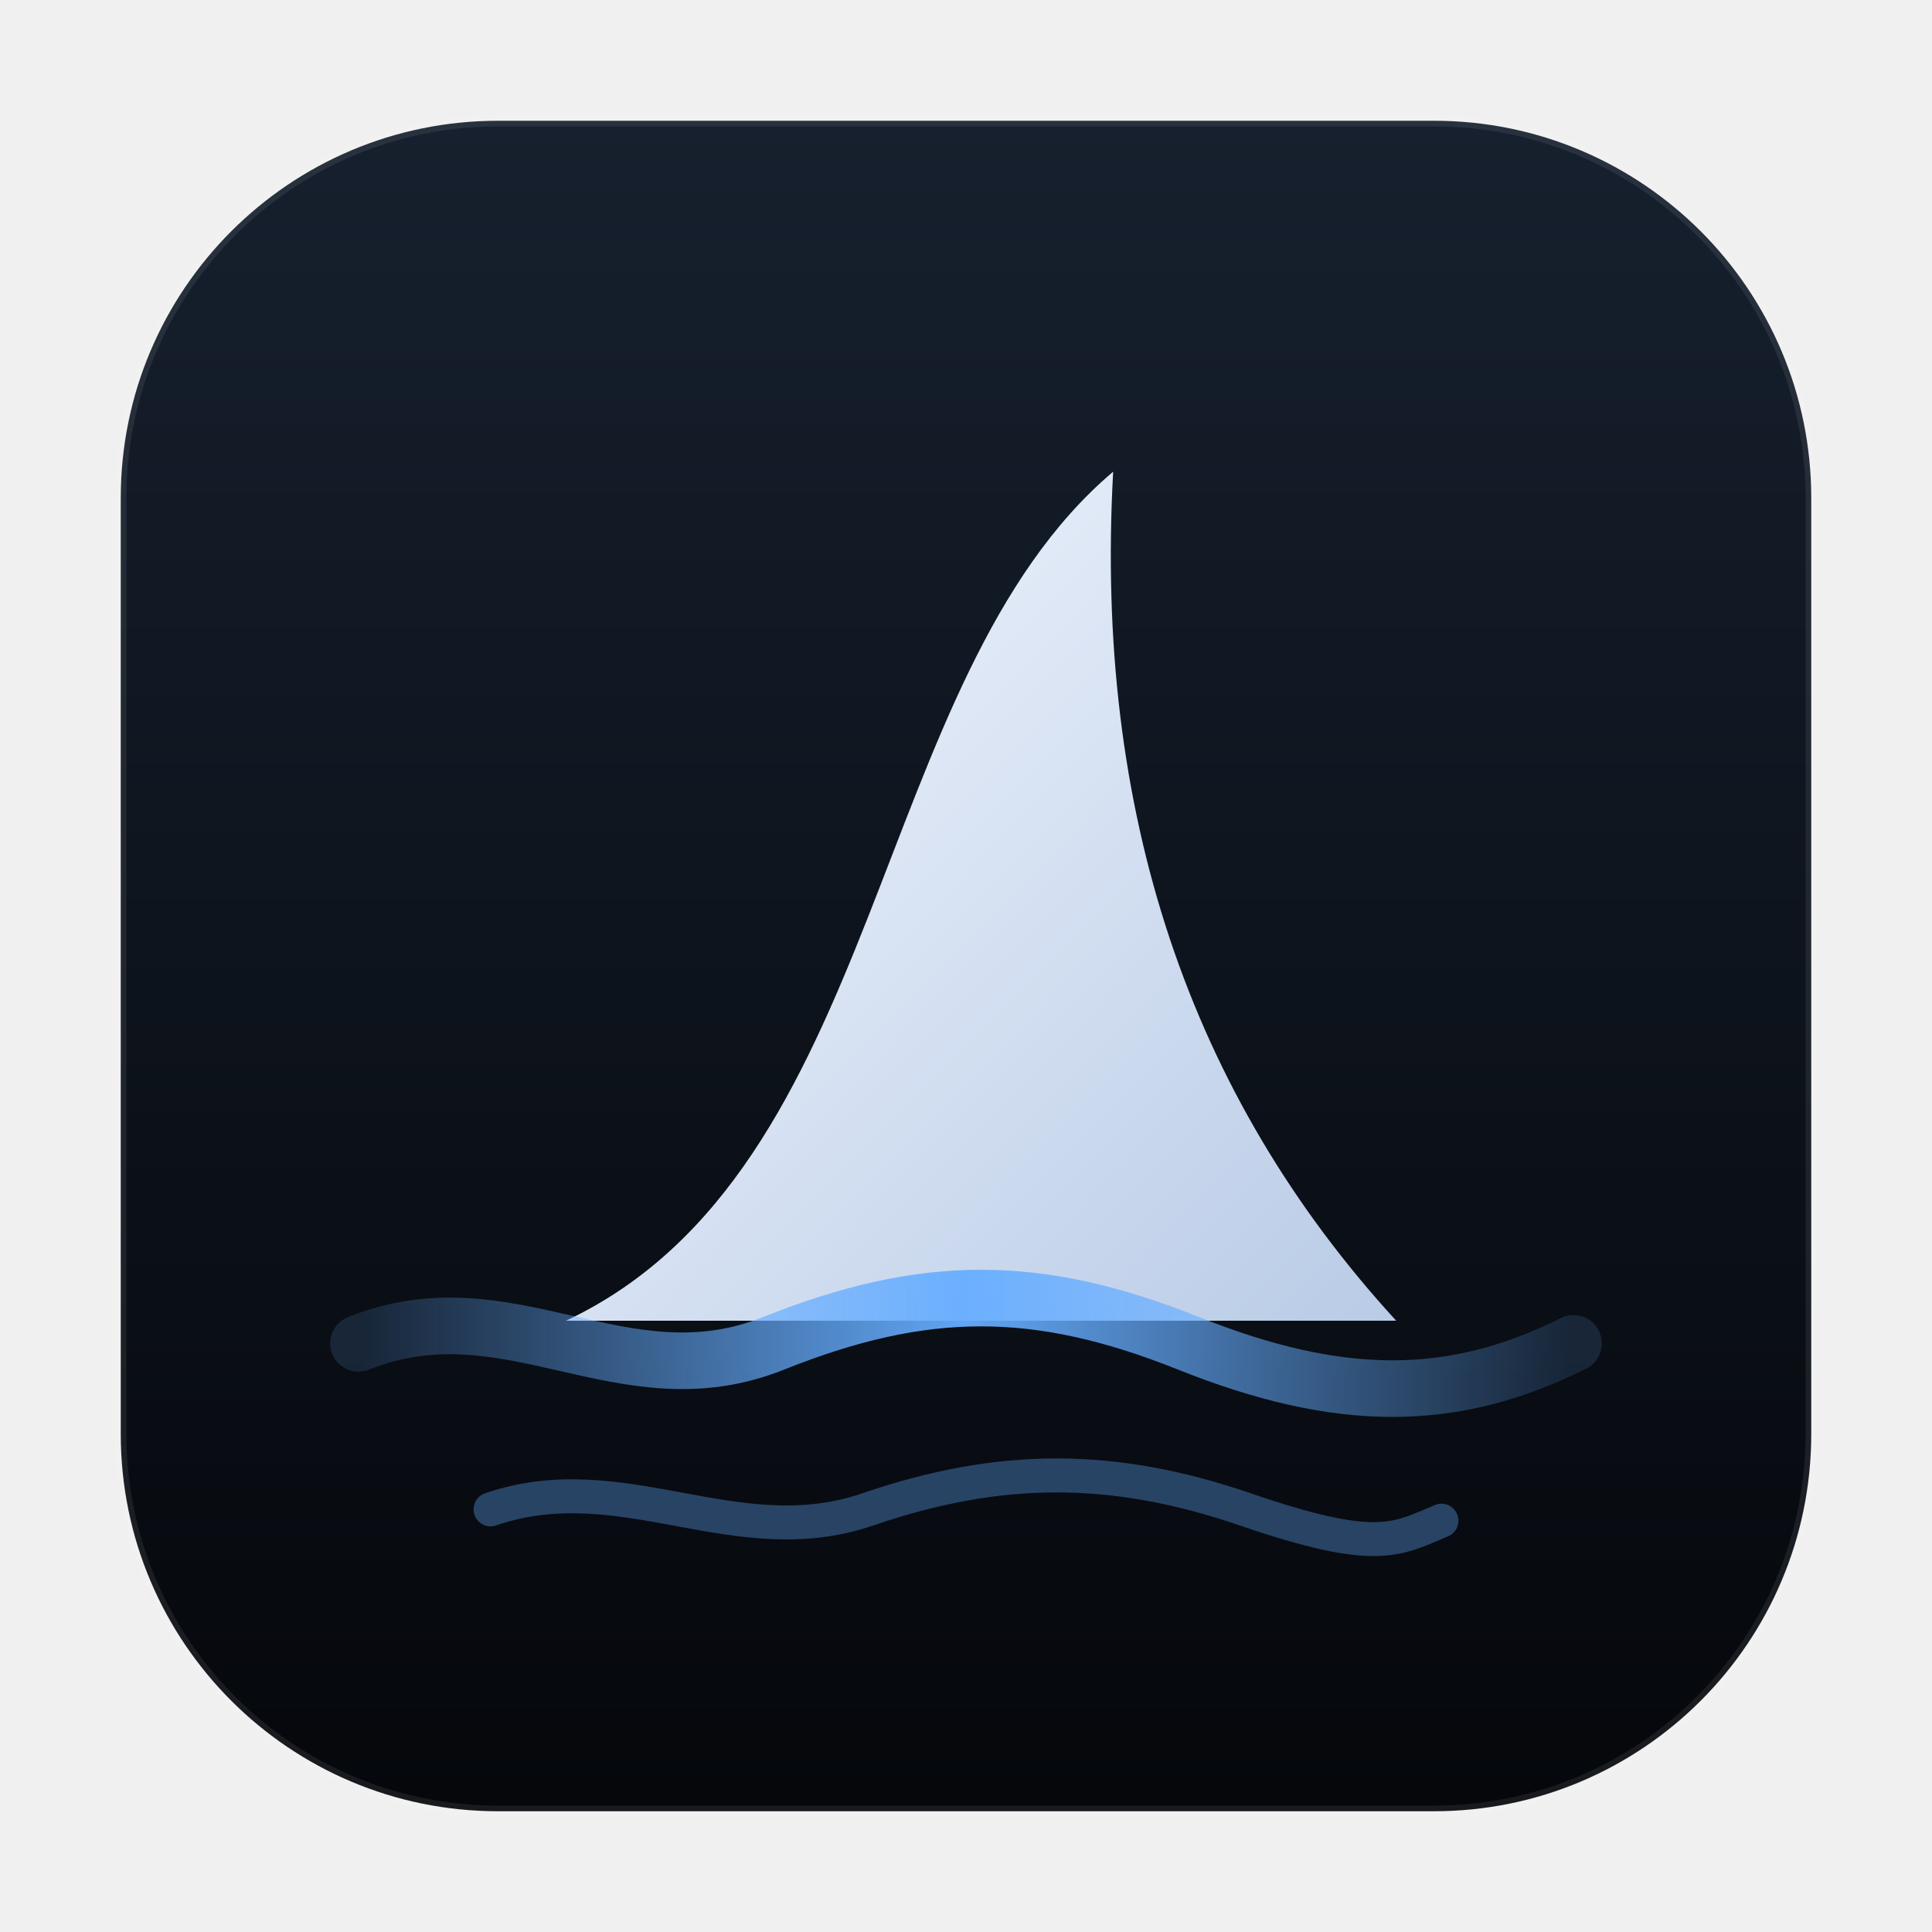
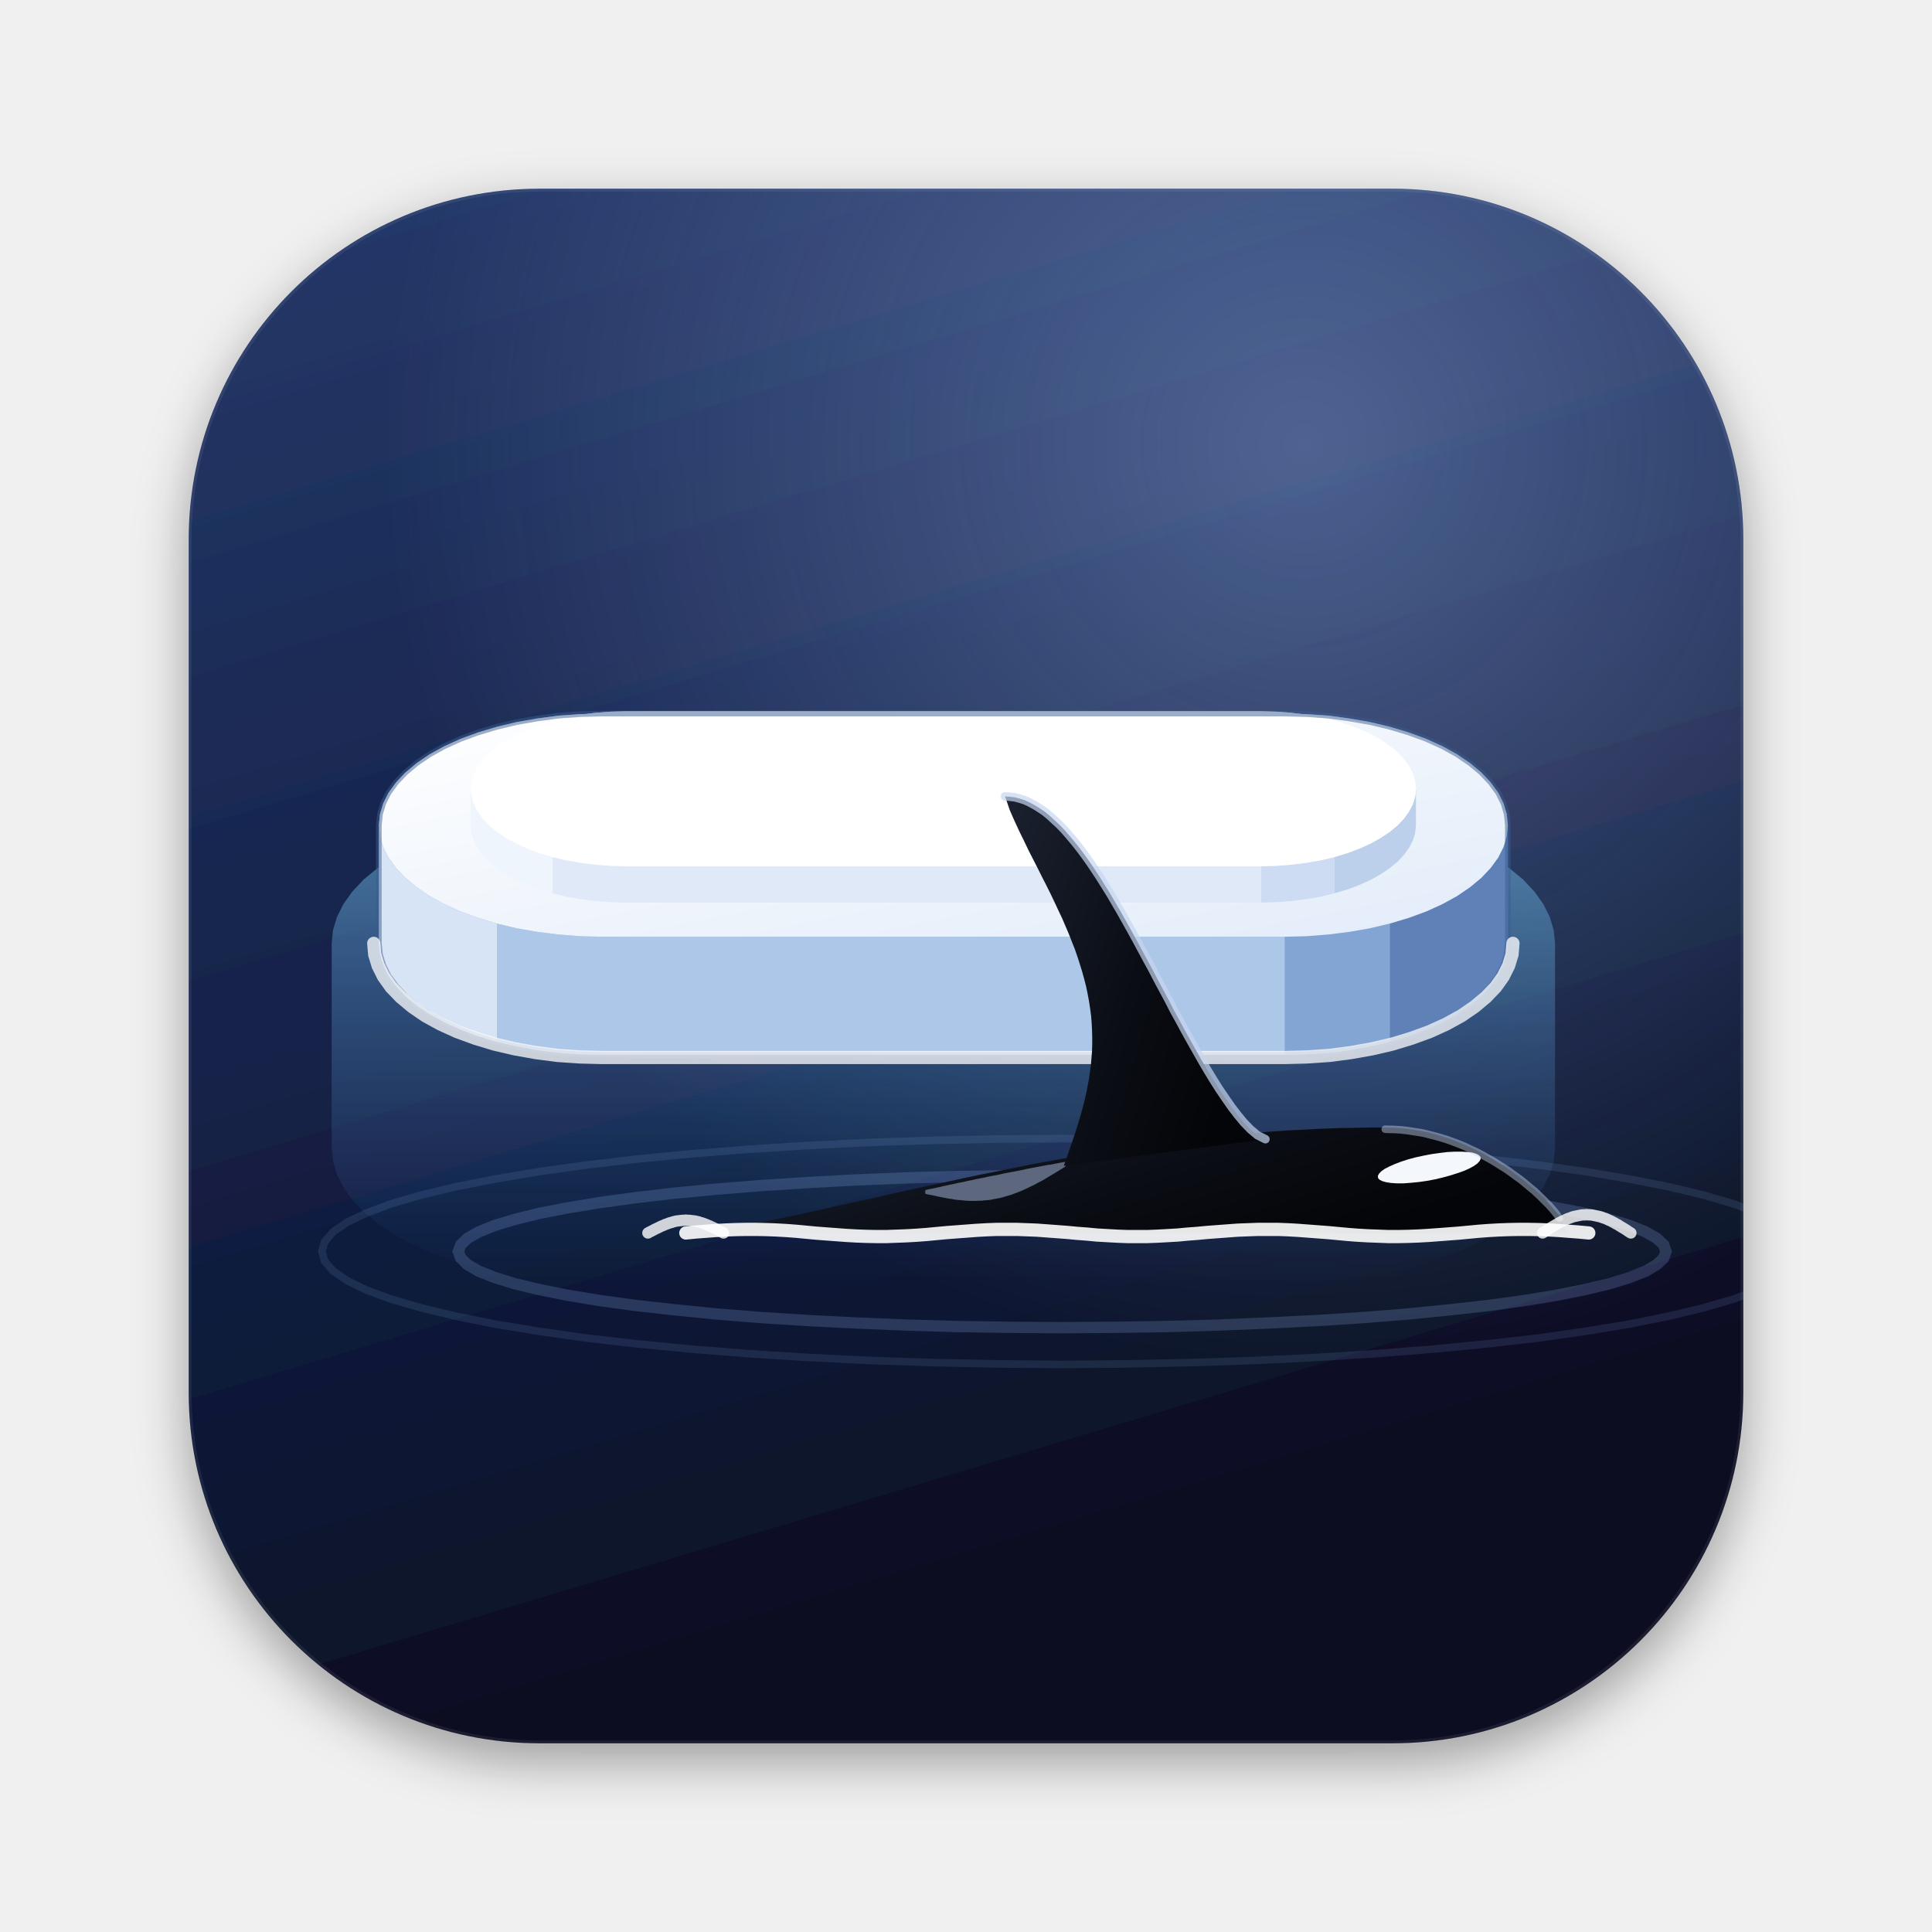
<svg xmlns="http://www.w3.org/2000/svg" width="1024" height="1024" viewBox="0 0 1024 1024">
  <defs>
-     <linearGradient id="bg" x1="0" y1="0" x2="0" y2="1">
-       <stop offset="0" stop-color="#16202e" />
-       <stop offset="1" stop-color="#05070b" />
+     <linearGradient id="sea" x1="0" y1="0" x2="0.3" y2="1">
+       <stop offset="0" stop-color="#26396a" />
+       <stop offset="0.5" stop-color="#15234a" />
+       <stop offset="1" stop-color="#070d20" />
    </linearGradient>
-     <linearGradient id="fin" x1="0" y1="0" x2="1" y2="1">
-       <stop offset="0" stop-color="#f4f8ff" />
-       <stop offset="1" stop-color="#b9cbe6" />
+     <radialGradient id="moon" cx="0.72" cy="0.16" r="0.6">
+       <stop offset="0" stop-color="#a9c8ff" stop-opacity="0.36" />
+       <stop offset="1" stop-color="#a9c8ff" stop-opacity="0" />
+     </radialGradient>
+     <linearGradient id="top" x1="0" y1="0" x2="1" y2="1">
+       <stop offset="0" stop-color="#ffffff" />
+       <stop offset="1" stop-color="#e2ecf9" />
    </linearGradient>
-     <linearGradient id="sea" x1="0" y1="0" x2="1" y2="0">
-       <stop offset="0" stop-color="#66adff" stop-opacity="0.15" />
-       <stop offset="0.5" stop-color="#66adff" stop-opacity="0.95" />
-       <stop offset="1" stop-color="#66adff" stop-opacity="0.15" />
+     <linearGradient id="deep" x1="0" y1="0" x2="0" y2="1">
+       <stop offset="0" stop-color="#86d6ff" stop-opacity="0.6" />
+       <stop offset="1" stop-color="#3f8fe0" stop-opacity="0" />
    </linearGradient>
+     <linearGradient id="orca" x1="0" y1="0" x2="1" y2="0.4">
+       <stop offset="0" stop-color="#1b2130" />
+       <stop offset="0.6" stop-color="#0a0d14" />
+       <stop offset="1" stop-color="#040508" />
+     </linearGradient>
+     <clipPath id="tile">
+       <rect x="100" y="100" width="824" height="824" rx="186" />
+     </clipPath>
+     <filter id="drop" x="-20%" y="-20%" width="140%" height="140%">
+       <feDropShadow dx="0" dy="10" stdDeviation="14" flood-color="#000" flood-opacity="0.35" />
+     </filter>
  </defs>
-   <rect x="64" y="64" width="896" height="896" rx="200" fill="url(#bg)" />
-   <rect x="64" y="64" width="896" height="896" rx="200" fill="none" stroke="#ffffff" stroke-opacity="0.08" stroke-width="6" />
-   <path d="M 300 700 C 470 620, 460 360, 590 250 C 580 430, 630 580, 740 700 Z" fill="url(#fin)" />
-   <path d="M 190 712 C 270 680, 330 744, 410 712 S 550 680, 630 712 S 770 744, 834 712" fill="none" stroke="url(#sea)" stroke-width="30" stroke-linecap="round" />
-   <path d="M 260 800 C 330 776, 390 824, 460 800 S 590 776, 660 800 S 740 816, 764 806" fill="none" stroke="#66adff" stroke-opacity="0.35" stroke-width="18" stroke-linecap="round" />
+   <g filter="url(#drop)">
+     <rect x="100" y="100" width="824" height="824" rx="186" fill="url(#sea)" />
+   </g>
+   <g clip-path="url(#tile)">
+     <rect x="100" y="100" width="824" height="824" fill="url(#moon)" />
+     <path d="M175.8 500L176.5 493L178.6 486L182 479.2L186.7 472.6L192.7 466.2L200 460.2L208.3 454.5L217.8 449.3L228.2 444.6L239.5 440.4L251.6 436.8L264.3 433.8L277.5 431.4L291.2 429.7L305.1 428.7L319.1 428.3L680.9 428.3L694.9 428.7L708.8 429.7L722.5 431.4L735.7 433.8L748.4 436.8L760.5 440.4L771.8 444.6L782.2 449.3L791.7 454.5L800 460.2L807.3 466.2L813.3 472.6L818 479.2L821.4 486L823.5 493L824.2 500L824.2 608.4L823.5 615.5L821.4 622.4L818 629.3L813.3 635.9L807.3 642.2L800 648.3L791.7 653.9L782.2 659.1L771.8 663.8L760.5 668L748.4 671.6L735.7 674.7L722.5 677L708.8 678.7L694.9 679.8L680.9 680.1L319.1 680.1L305.1 679.8L291.2 678.7L277.5 677L264.3 674.7L251.6 671.6L239.5 668L228.2 663.8L217.8 659.1L208.3 653.9L200 648.3L192.7 642.2L186.7 635.9L182 629.3L178.6 622.4L176.5 615.5L175.8 608.4Z" fill="url(#deep)" opacity="0.8" />
+     <path d="M200.8 437.3L201.4 431.5L203.1 425.8L205.9 420.2L209.9 414.7L214.8 409.5L220.8 404.5L227.7 399.8L235.5 395.5L244.1 391.6L253.4 388.2L263.4 385.2L273.9 382.7L284.8 380.8L296 379.3L307.5 378.5L319.1 378.2L680.9 378.2L692.5 378.5L704 379.3L715.2 380.8L726.1 382.7L736.6 385.2L746.6 388.2L755.9 391.6L764.5 395.5L772.3 399.8L779.2 404.5L785.2 409.5L790.1 414.7L794.1 420.2L796.9 425.8L798.6 431.5L799.2 437.3L799.2 500L798.6 505.8L796.9 511.5L794.1 517.2L790.1 522.6L785.2 527.9L779.2 532.9L772.3 537.5L764.5 541.8L755.9 545.7L746.6 549.2L736.6 552.2L726.1 554.6L715.2 556.6L704 558L692.5 558.8L680.9 559.1L319.1 559.1L307.5 558.8L296 558L284.8 556.6L273.9 554.6L263.4 552.2L253.4 549.2L244.1 545.7L235.5 541.8L227.7 537.5L220.8 532.9L214.8 527.9L209.9 522.6L205.9 517.2L203.1 511.5L201.4 505.8L200.8 500Z" fill="#83a5d3" />
+     <path d="M799.2 500L798.6 505.8L798.6 443.1L799.2 437.3ZM798.6 505.8L796.9 511.5L796.9 448.9L798.6 443.1ZM796.9 511.5L794.1 517.2L794.1 454.5L796.9 448.9ZM794.1 517.2L790.1 522.6L790.1 460L794.1 454.5ZM790.1 522.6L785.2 527.9L785.2 465.2L790.1 460ZM785.2 527.9L779.2 532.9L779.2 470.2L785.2 465.2ZM779.2 532.9L772.3 537.5L772.3 474.9L779.2 470.2ZM772.3 537.5L764.5 541.8L764.5 479.2L772.3 474.9ZM764.5 541.8L755.9 545.7L755.9 483.1L764.5 479.2ZM755.9 545.7L746.6 549.2L746.6 486.5L755.9 483.1ZM746.6 549.2L736.6 552.2L736.6 489.5L746.6 486.5Z" fill="#5f81b7" />
+     <path d="M736.6 552.2L726.1 554.6L726.1 492L736.6 489.5ZM726.1 554.6L715.2 556.6L715.2 493.9L726.1 492ZM715.2 556.6L704 558L704 495.3L715.2 493.9ZM704 558L692.5 558.8L692.5 496.2L704 495.3ZM692.5 558.8L680.9 559.1L680.9 496.5L692.5 496.2Z" fill="#83a5d3" />
+     <path d="M680.9 559.1L319.1 559.1L319.1 496.5L680.9 496.5ZM319.1 559.1L307.5 558.8L307.5 496.2L319.1 496.5ZM307.5 558.8L296 558L296 495.3L307.5 496.2ZM296 558L284.8 556.6L284.8 493.9L296 495.3ZM284.8 556.6L273.9 554.6L273.9 492L284.8 493.9ZM273.9 554.6L263.4 552.2L263.4 489.5L273.9 492Z" fill="#adc7e8" />
+     <path d="M263.4 552.2L253.4 549.2L253.4 486.5L263.4 489.5ZM253.4 549.2L244.1 545.7L244.1 483.1L253.4 486.5ZM244.1 545.7L235.5 541.8L235.5 479.2L244.1 483.1ZM235.5 541.8L227.7 537.5L227.7 474.9L235.5 479.2ZM227.7 537.5L220.8 532.9L220.8 470.2L227.7 474.9ZM220.8 532.9L214.8 527.9L214.8 465.2L220.8 470.2ZM214.8 527.9L209.9 522.6L209.9 460L214.8 465.2ZM209.9 522.6L205.9 517.2L205.9 454.5L209.9 460ZM205.9 517.2L203.1 511.5L203.1 448.9L205.9 454.5ZM203.1 511.5L201.4 505.8L201.4 443.1L203.1 448.9ZM201.4 505.8L200.8 500L200.8 437.3L201.4 443.1Z" fill="#d6e4f6" />
+     <path d="M680.9 378.2L692.5 378.5L704 379.3L715.2 380.8L726.1 382.7L736.6 385.2L746.6 388.2L755.9 391.6L764.5 395.5L772.3 399.8L779.2 404.5L785.2 409.5L790.1 414.7L794.1 420.2L796.9 425.8L798.6 431.5L799.2 437.3L799.2 437.3L798.6 443.1L796.9 448.9L794.1 454.5L790.1 460L785.2 465.2L779.2 470.2L772.3 474.9L764.5 479.2L755.9 483.1L746.6 486.5L736.6 489.5L726.1 492L715.2 493.9L704 495.3L692.5 496.2L680.9 496.5L319.1 496.5L307.5 496.2L296 495.3L284.8 493.9L273.9 492L263.4 489.5L253.4 486.5L244.1 483.1L235.5 479.2L227.7 474.9L220.8 470.2L214.8 465.2L209.9 460L205.9 454.5L203.1 448.9L201.4 443.1L200.8 437.3L200.8 437.3L201.4 431.5L203.1 425.8L205.9 420.2L209.9 414.7L214.8 409.5L220.8 404.5L227.7 399.8L235.5 395.5L244.1 391.6L253.4 388.2L263.4 385.2L273.9 382.7L284.8 380.8L296 379.3L307.5 378.5L319.1 378.2Z" fill="url(#top)" />
+     <path d="M249.5 418.1L249.9 414L251.1 410.1L253.1 406.1L255.8 402.4L259.2 398.7L263.4 395.3L268.2 392L273.6 389L279.6 386.3L286 383.9L292.9 381.9L300.2 380.1L307.8 378.8L315.6 377.8L323.6 377.2L331.6 377L668.4 377L676.4 377.2L684.4 377.8L692.2 378.8L699.8 380.1L707.1 381.9L714 383.9L720.4 386.3L726.4 389L731.8 392L736.6 395.3L740.8 398.7L744.2 402.4L746.9 406.1L748.9 410.1L750.1 414L750.5 418.1L750.5 437.3L750.1 441.4L748.9 445.3L746.9 449.3L744.2 453L740.8 456.7L736.6 460.1L731.8 463.4L726.4 466.4L720.4 469.1L714 471.5L707.1 473.5L699.8 475.3L692.2 476.6L684.4 477.6L676.4 478.2L668.4 478.4L331.6 478.4L323.6 478.2L315.6 477.6L307.8 476.6L300.2 475.3L292.9 473.5L286 471.5L279.6 469.1L273.6 466.4L268.2 463.4L263.4 460.1L259.2 456.7L255.8 453L253.1 449.3L251.1 445.3L249.9 441.4L249.5 437.3Z" fill="#eff5fd" />
+     <path d="M750.5 437.3L750.1 441.4L750.1 422.1L750.5 418.1ZM750.1 441.4L748.9 445.3L748.9 426.1L750.1 422.1ZM748.9 445.3L746.9 449.3L746.9 430L748.9 426.1ZM746.9 449.3L744.2 453L744.2 433.8L746.9 430ZM744.2 453L740.8 456.7L740.8 437.4L744.2 433.8ZM740.8 456.7L736.6 460.1L736.6 440.9L740.8 437.4ZM736.6 460.1L731.8 463.4L731.8 444.1L736.6 440.9ZM731.8 463.4L726.4 466.4L726.4 447.1L731.8 444.1ZM726.4 466.4L720.4 469.1L720.4 449.8L726.4 447.1ZM720.4 469.1L714 471.5L714 452.2L720.4 449.8ZM714 471.5L707.1 473.5L707.1 454.3L714 452.2Z" fill="#bccfeb" />
+     <path d="M707.1 473.5L699.8 475.3L699.8 456L707.1 454.3ZM699.8 475.3L692.2 476.6L692.2 457.3L699.8 456ZM692.2 476.6L684.4 477.6L684.4 458.3L692.2 457.3ZM684.4 477.6L676.4 478.2L676.4 458.9L684.4 458.3ZM676.4 478.2L668.4 478.4L668.4 459.1L676.4 458.9Z" fill="#cddcf2" />
+     <path d="M668.4 478.4L331.6 478.4L331.6 459.1L668.4 459.1ZM331.6 478.4L323.6 478.2L323.6 458.9L331.6 459.1ZM323.6 478.2L315.6 477.6L315.6 458.3L323.6 458.9ZM315.6 477.6L307.8 476.6L307.8 457.3L315.6 458.3ZM307.8 476.6L300.2 475.3L300.2 456L307.8 457.3ZM300.2 475.3L292.9 473.5L292.9 454.3L300.2 456Z" fill="#dfe9f8" />
+     <path d="M292.9 473.5L286 471.5L286 452.2L292.9 454.3ZM286 471.5L279.6 469.1L279.6 449.8L286 452.2ZM279.6 469.1L273.6 466.4L273.6 447.1L279.6 449.8ZM273.6 466.4L268.2 463.4L268.2 444.1L273.6 447.1ZM268.2 463.4L263.4 460.1L263.4 440.9L268.2 444.1ZM263.4 460.1L259.2 456.7L259.2 437.4L263.4 440.9ZM259.2 456.7L255.8 453L255.8 433.8L259.2 437.4ZM255.8 453L253.1 449.3L253.1 430L255.8 433.8ZM253.1 449.3L251.1 445.3L251.1 426.1L253.1 430ZM251.1 445.3L249.9 441.4L249.9 422.1L251.1 426.1ZM249.9 441.4L249.5 437.3L249.5 418.1L249.9 422.1Z" fill="#eff5fd" />
+     <path d="M668.4 377L676.4 377.2L684.4 377.8L692.2 378.8L699.8 380.1L707.1 381.9L714 383.9L720.4 386.3L726.4 389L731.8 392L736.6 395.3L740.8 398.7L744.2 402.4L746.9 406.1L748.9 410.1L750.1 414L750.5 418.1L750.5 418.1L750.1 422.1L748.9 426.1L746.9 430L744.2 433.8L740.8 437.4L736.6 440.9L731.8 444.1L726.4 447.1L720.4 449.8L714 452.2L707.1 454.3L699.8 456L692.2 457.3L684.4 458.3L676.4 458.9L668.4 459.1L331.6 459.1L323.6 458.9L315.6 458.3L307.8 457.3L300.2 456L292.9 454.3L286 452.2L279.6 449.8L273.6 447.1L268.2 444.1L263.4 440.9L259.2 437.4L255.8 433.8L253.1 430L251.1 426.1L249.9 422.1L249.5 418.1L249.5 418.1L249.9 414L251.1 410.1L253.1 406.1L255.8 402.4L259.2 398.7L263.4 395.3L268.2 392L273.6 389L279.6 386.3L286 383.9L292.9 381.9L300.2 380.1L307.8 378.8L315.6 377.8L323.6 377.2L331.6 377Z" fill="#ffffff" />
+     <path d="M200.8 437.3L200.8 437.3L201.4 431.5L203.1 425.8L205.9 420.2L209.9 414.7L214.8 409.5L220.8 404.5L227.7 399.8L235.5 395.5L244.1 391.6L253.4 388.2L263.4 385.2L273.9 382.7L284.8 380.8L296 379.3L307.5 378.5L319.1 378.2L680.9 378.2L692.5 378.5L704 379.3L715.2 380.8L726.1 382.7L736.6 385.2L746.6 388.2L755.9 391.6L764.5 395.5L772.3 399.8L779.2 404.5L785.2 409.5L790.1 414.7L794.1 420.2L796.9 425.8L798.6 431.5L799.2 437.3L799.2 437.3M799.2 500L798.6 505.8L796.9 511.5L794.1 517.2L790.1 522.6L785.2 527.9L779.2 532.9L772.3 537.5L764.5 541.8L755.9 545.7L746.6 549.2L736.6 552.2L726.1 554.6L715.2 556.6L704 558L692.5 558.8L680.9 559.1L319.1 559.1L307.5 558.8L296 558L284.8 556.6L273.9 554.6L263.4 552.2L253.4 549.2L244.1 545.7L235.5 541.8L227.7 537.5L220.8 532.9L214.8 527.9L209.9 522.6L205.9 517.2L203.1 511.5L201.4 505.8L200.8 500M799.2 437.3L799.2 500M200.8 437.3L200.8 500" fill="none" stroke="#3b5c91" stroke-opacity="0.5" stroke-width="3" />
+     <path d="M801.9 500L801.4 505.9L799.6 511.8L796.7 517.6L792.7 523.2L787.6 528.5L781.5 533.6L774.5 538.4L766.5 542.8L757.7 546.8L748.1 550.3L737.9 553.4L727.2 555.9L716 557.9L704.5 559.4L692.7 560.2L680.9 560.5L319.1 560.5L307.3 560.2L295.5 559.4L284 557.9L272.8 555.9L262.1 553.4L251.9 550.3L242.3 546.8L233.5 542.8L225.5 538.4L218.5 533.6L212.4 528.5L207.3 523.2L203.3 517.6L200.4 511.8L198.6 505.9L198.1 500" fill="none" stroke="#ffffff" stroke-opacity="0.75" stroke-width="7" stroke-linecap="round" />
+     <path d="M883 663.3L881.8 666.8L878.1 670.3L872.1 673.8L863.7 677.1L853 680.4L840.1 683.5L825.1 686.5L808.1 689.3L789.3 691.9L768.7 694.2L746.5 696.4L723 698.3L698.2 699.9L672.4 701.2L645.8 702.3L618.5 703.1L590.9 703.5L563 703.7L535.1 703.5L507.4 703.1L480.1 702.3L453.5 701.2L427.7 699.9L403 698.3L379.4 696.4L357.3 694.2L336.7 691.9L317.8 689.3L300.8 686.5L285.8 683.5L272.9 680.4L262.2 677.1L253.8 673.8L247.8 670.3L244.2 666.8L242.9 663.3L244.2 659.8L247.8 656.3L253.8 652.9L262.2 649.5L272.9 646.3L285.8 643.1L300.8 640.2L317.8 637.4L336.7 634.8L357.3 632.4L379.4 630.3L403 628.4L427.7 626.8L453.5 625.4L480.1 624.3L507.4 623.6L535.1 623.1L563 623L590.9 623.1L618.5 623.6L645.8 624.3L672.4 625.4L698.2 626.8L723 628.4L746.5 630.3L768.7 632.4L789.3 634.8L808.1 637.4L825.1 640.2L840.1 643.1L853 646.3L863.7 649.5L872.1 652.9L878.1 656.3L881.8 659.8L883 663.3Z" fill="none" stroke="#9cc0ff" stroke-opacity="0.2" stroke-width="6" />
+     <path d="M955.3 663.3L953.8 668.5L949.4 673.7L942 678.8L931.7 683.8L918.6 688.6L902.8 693.2L884.4 697.6L863.5 701.8L840.4 705.6L815.2 709.2L788 712.3L759.2 715.1L728.8 717.5L697.2 719.5L664.5 721.1L631.1 722.2L597.2 722.9L563 723.2L528.8 722.9L494.8 722.2L461.4 721.1L428.8 719.5L397.1 717.5L366.8 715.1L337.9 712.3L310.8 709.2L285.5 705.6L262.4 701.8L241.6 697.6L223.2 693.2L207.4 688.6L194.3 683.8L184 678.8L176.6 673.7L172.1 668.5L170.6 663.3L172.1 658.1L176.6 652.9L184 647.8L194.3 642.9L207.4 638L223.2 633.4L241.6 629L262.4 624.9L285.5 621L310.8 617.5L337.9 614.3L366.8 611.5L397.1 609.1L428.8 607.1L461.4 605.5L494.8 604.4L528.8 603.7L563 603.5L597.2 603.7L631.1 604.4L664.5 605.5L697.2 607.1L728.8 609.1L759.2 611.5L788 614.3L815.2 617.5L840.4 621L863.5 624.9L884.4 629L902.8 633.4L918.6 638L931.7 642.9L942 647.8L949.4 652.9L953.8 658.1L955.3 663.3Z" fill="none" stroke="#9cc0ff" stroke-opacity="0.12" stroke-width="4" />
+     <path d="M372.4 653.5L378.1 652.7L383.9 651.7L389.6 650.7L395.3 649.6L401 648.4L406.8 647.2L412.5 646L418.2 644.8L424 643.6L429.7 642.3L435.4 641.1L441.2 639.8L446.9 638.5L452.6 637.2L458.4 636L464.1 634.7L469.8 633.4L475.6 632.1L481.3 630.8L487 629.6L492.8 628.3L498.5 627.1L504.2 625.9L510 624.6L515.7 623.4L521.4 622.2L527.2 621.1L532.9 619.9L538.6 618.8L544.4 617.6L550.1 616.5L555.8 615.5L561.6 614.4L567.3 613.4L573 612.4L578.8 611.4L584.5 610.5L590.2 609.5L596 608.6L601.7 607.8L607.4 607L613.2 606.2L618.9 605.4L624.6 604.6L630.4 603.9L636.1 603.3L641.8 602.6L647.6 602L653.3 601.5L659 601L664.7 600.5L670.5 600L676.2 599.6L681.9 599.2L687.7 598.9L693.4 598.6L699.1 598.3L704.9 598.1L710.6 597.9L716.3 597.8L722.1 597.7L727.8 597.6L733.5 597.6L739.3 597.7L745 598.2L750.7 599L756.5 600.1L762.2 601.6L767.9 603.4L773.7 605.6L779.4 608.1L785.1 610.9L790.9 614.1L796.6 617.7L802.3 621.6L808.1 626L813.8 630.8L819.5 636.3L825.3 642.9L831 653.5L831 653.5L372.4 653.5Z" fill="url(#orca)" />
+     <path d="M490.4 630.8L492 630.4L493.5 630.1L495.1 629.8L496.7 629.4L498.3 629.1L499.8 628.7L501.4 628.4L503 628L504.6 627.7L506.1 627.4L507.7 627L509.3 626.7L510.9 626.4L512.5 626L514 625.7L515.6 625.4L517.2 625L518.8 624.7L520.3 624.4L521.9 624.1L523.5 623.7L525.1 623.4L526.6 623.1L528.2 622.8L529.8 622.5L531.4 622.1L533 621.8L534.5 621.5L536.1 621.2L537.7 620.9L539.3 620.6L540.8 620.3L542.4 620L544 619.6L545.6 619.3L547.1 619L548.7 618.7L550.3 618.4L551.9 618.1L553.5 617.8L555 617.5L556.6 617.3L558.2 617L559.8 616.7L561.3 616.4L562.9 616.1L564.5 615.8L566.1 615.5L564.5 618.4L562.9 619.4L561.3 620.4L559.8 621.3L558.2 622.3L556.6 623.2L555 624.2L553.5 625.1L551.9 626L550.3 626.8L548.7 627.7L547.1 628.5L545.6 629.2L544 630L542.4 630.7L540.8 631.4L539.3 632L537.7 632.6L536.1 633.2L534.5 633.7L533 634.1L531.4 634.6L529.8 635L528.2 635.3L526.6 635.6L525.1 635.9L523.5 636.1L521.9 636.2L520.3 636.4L518.8 636.4L517.2 636.5L515.6 636.5L514 636.5L512.5 636.4L510.9 636.3L509.3 636.1L507.7 636L506.1 635.8L504.6 635.5L503 635.3L501.4 635L499.8 634.7L498.3 634.4L496.7 634.1L495.1 633.7L493.5 633.4L492 633.1L490.4 632.7Z" fill="#5d687e" />
+     <path d="M670.7 603.8L666.5 601.7L662.8 598.6L659.3 595L656 591L652.7 586.7L649.5 582.1L646.3 577.4L643.2 572.5L640.1 567.4L637.1 562.3L634.1 557L631.1 551.7L628.1 546.3L625.2 540.9L622.2 535.5L619.4 530L616.5 524.6L613.6 519.2L610.8 513.8L607.9 508.5L605.1 503.3L602.3 498.1L599.5 493L596.7 488L594 483.2L591.2 478.4L588.5 473.8L585.7 469.3L583 465L580.3 460.9L577.6 456.9L574.9 453.1L572.2 449.5L569.5 446.1L566.8 442.9L564.2 439.9L561.5 437.1L558.8 434.6L556.2 432.2L553.6 430.1L550.9 428.3L548.3 426.7L545.7 425.3L543.1 424.1L540.5 423.3L537.9 422.6L535.3 422.3L532.7 422.1L535.2 429.4L537.8 435.3L540.3 440.7L542.8 445.8L545.2 450.8L547.6 455.5L550 460.2L552.3 464.8L554.6 469.3L556.8 473.7L558.9 478.1L560.9 482.4L562.9 486.6L564.7 490.8L566.5 495L568.1 499.1L569.7 503.1L571.1 507.2L572.4 511.2L573.6 515.1L574.7 519.1L575.7 523L576.5 526.9L577.2 530.7L577.8 534.6L578.3 538.4L578.6 542.2L578.8 545.9L578.9 549.7L578.9 553.4L578.8 557.1L578.5 560.8L578.2 564.5L577.7 568.1L577.2 571.8L576.5 575.4L575.8 579L575 582.6L574.1 586.2L573.1 589.8L572.1 593.3L571 596.9L569.9 600.4L568.7 603.9L567.5 607.4L566.3 610.9L565.1 614.4L563.8 617.9Z" fill="url(#orca)" />
+     <path d="M784.2 615.4L784.8 614.2L784.7 613.2L783.9 612.3L782.4 611.5L780.4 610.9L777.7 610.6L774.6 610.4L771.1 610.4L767.2 610.6L763.1 611.1L758.8 611.7L754.6 612.5L750.4 613.4L746.3 614.5L742.6 615.7L739.2 617L736.3 618.3L733.8 619.6L732 620.9L730.8 622.2L730.3 623.3L730.4 624.4L731.2 625.3L732.6 626L734.7 626.6L737.3 627L740.4 627.2L744 627.2L747.9 626.9L752 626.5L756.2 625.9L760.5 625.1L764.7 624.1L768.7 623L772.5 621.8L775.9 620.6L778.8 619.3L781.2 618L783 616.7L784.2 615.4Z" fill="#f4f7fc" />
+     <path d="M670.7 603.8L666.5 601.7L662.8 598.6L659.3 595L656 591L652.7 586.7L649.5 582.1L646.3 577.4L643.2 572.5L640.1 567.4L637.1 562.3L634.1 557L631.1 551.7L628.1 546.3L625.2 540.9L622.2 535.5L619.4 530L616.5 524.6L613.6 519.2L610.8 513.8L607.9 508.5L605.1 503.3L602.3 498.1L599.5 493L596.7 488L594 483.2L591.2 478.4L588.5 473.8L585.7 469.3L583 465L580.3 460.9L577.6 456.9L574.9 453.1L572.2 449.5L569.5 446.1L566.8 442.9L564.2 439.9L561.5 437.1L558.8 434.6L556.2 432.2L553.6 430.1L550.9 428.3L548.3 426.7L545.7 425.3L543.1 424.1L540.5 423.3L537.9 422.6L535.3 422.3L532.7 422.1" fill="none" stroke="#c7d6f1" stroke-opacity="0.7" stroke-width="4.5" stroke-linecap="round" />
+     <path d="M734.2 598.5L736.1 598.6L738 598.6L739.9 598.7L741.9 598.8L743.8 599L745.7 599.2L747.6 599.5L749.5 599.8L751.5 600.1L753.4 600.4L755.3 600.8L757.2 601.3L759.2 601.8L761.1 602.3L763 602.8L764.9 603.4L766.9 604L768.8 604.7L770.7 605.4L772.6 606.1L774.6 606.9L776.5 607.7L778.4 608.6L780.3 609.5L782.3 610.4L784.2 611.4L786.1 612.4L788 613.5L790 614.6L791.9 615.7L793.8 616.9L795.7 618.1L797.7 619.3L799.6 620.6L801.5 622L803.4 623.4L805.4 624.8L807.3 626.3L809.2 627.9L811.1 629.5L813.1 631.1L815 632.9L816.9 634.7L818.8 636.6L820.8 638.6L822.7 640.7L824.6 643L826.5 645.6" fill="none" stroke="#c7d6f1" stroke-opacity="0.45" stroke-width="4" stroke-linecap="round" />
+     <path d="M363.5 653.5L368.8 653L374.1 652.6L379.4 652.2L384.8 651.9L390.1 651.7L395.4 651.6L400.7 651.6L406 651.7L411.3 651.9L416.7 652.2L422 652.6L427.3 653.1L432.6 653.6L437.9 654L443.3 654.4L448.6 654.8L453.9 655.1L459.2 655.3L464.5 655.4L469.8 655.4L475.2 655.2L480.5 655L485.8 654.7L491.1 654.3L496.4 653.8L501.8 653.3L507.1 652.9L512.4 652.5L517.7 652.1L523 651.8L528.3 651.6L533.7 651.6L539 651.6L544.3 651.8L549.6 652L554.9 652.4L560.3 652.8L565.6 653.2L570.9 653.7L576.2 654.1L581.5 654.6L586.8 654.9L592.2 655.2L597.5 655.4L602.8 655.4L608.1 655.4L613.4 655.2L618.8 654.9L624.1 654.6L629.4 654.1L634.7 653.7L640 653.2L645.3 652.8L650.7 652.4L656 652L661.3 651.8L666.6 651.6L671.9 651.6L677.3 651.6L682.6 651.8L687.9 652.1L693.2 652.5L698.5 652.9L703.8 653.3L709.2 653.8L714.5 654.3L719.8 654.7L725.1 655L730.4 655.2L735.8 655.4L741.1 655.4L746.4 655.3L751.7 655.1L757 654.8L762.4 654.4L767.7 654L773 653.6L778.3 653.1L783.6 652.6L788.9 652.2L794.3 651.9L799.6 651.7L804.9 651.6L810.2 651.6L815.5 651.7L820.9 651.9L826.2 652.2L831.5 652.6L836.8 653L842.1 653.5" fill="none" stroke="#ffffff" stroke-opacity="0.9" stroke-width="7" stroke-linecap="round" />
+     <path d="M817.6 653.5L818.6 652.9L819.6 652.2L820.6 651.6L821.5 651L822.5 650.4L823.5 649.8L824.5 649.2L825.4 648.7L826.4 648.1L827.4 647.6L828.3 647.1L829.3 646.7L830.3 646.2L831.3 645.8L832.2 645.5L833.2 645.1L834.2 644.8L835.2 644.6L836.1 644.4L837.1 644.2L838.1 644L839.1 643.9L840 643.9L841 643.8L842 643.9L843 643.9L843.9 644L844.9 644.2L845.9 644.4L846.9 644.6L847.8 644.8L848.8 645.1L849.8 645.5L850.8 645.8L851.7 646.2L852.7 646.7L853.7 647.1L854.6 647.6L855.6 648.1L856.6 648.7L857.6 649.2L858.5 649.8L859.5 650.4L860.5 651L861.5 651.6L862.4 652.2L863.4 652.9L864.4 653.5" fill="none" stroke="#ffffff" stroke-opacity="0.8" stroke-width="6" stroke-linecap="round" />
+     <path d="M343.4 653.5L344.3 653L345.1 652.6L345.9 652.2L346.8 651.7L347.6 651.3L348.5 650.9L349.3 650.5L350.1 650.1L351 649.7L351.8 649.4L352.6 649L353.5 648.7L354.3 648.4L355.1 648.1L356 647.9L356.8 647.6L357.6 647.4L358.5 647.2L359.3 647.1L360.1 647L361 646.9L361.8 646.8L362.6 646.8L363.5 646.7L364.3 646.8L365.2 646.8L366 646.9L366.8 647L367.7 647.1L368.5 647.2L369.3 647.4L370.2 647.6L371 647.9L371.8 648.1L372.7 648.4L373.5 648.7L374.3 649L375.2 649.4L376 649.7L376.8 650.1L377.7 650.5L378.5 650.9L379.3 651.3L380.2 651.7L381 652.2L381.8 652.6L382.7 653L383.5 653.5" fill="none" stroke="#ffffff" stroke-opacity="0.8" stroke-width="6" stroke-linecap="round" />
+   </g>
+   <rect x="100.5" y="100.5" width="823" height="823" rx="186" fill="none" stroke="#ffffff" stroke-opacity="0.07" stroke-width="2" />
</svg>
